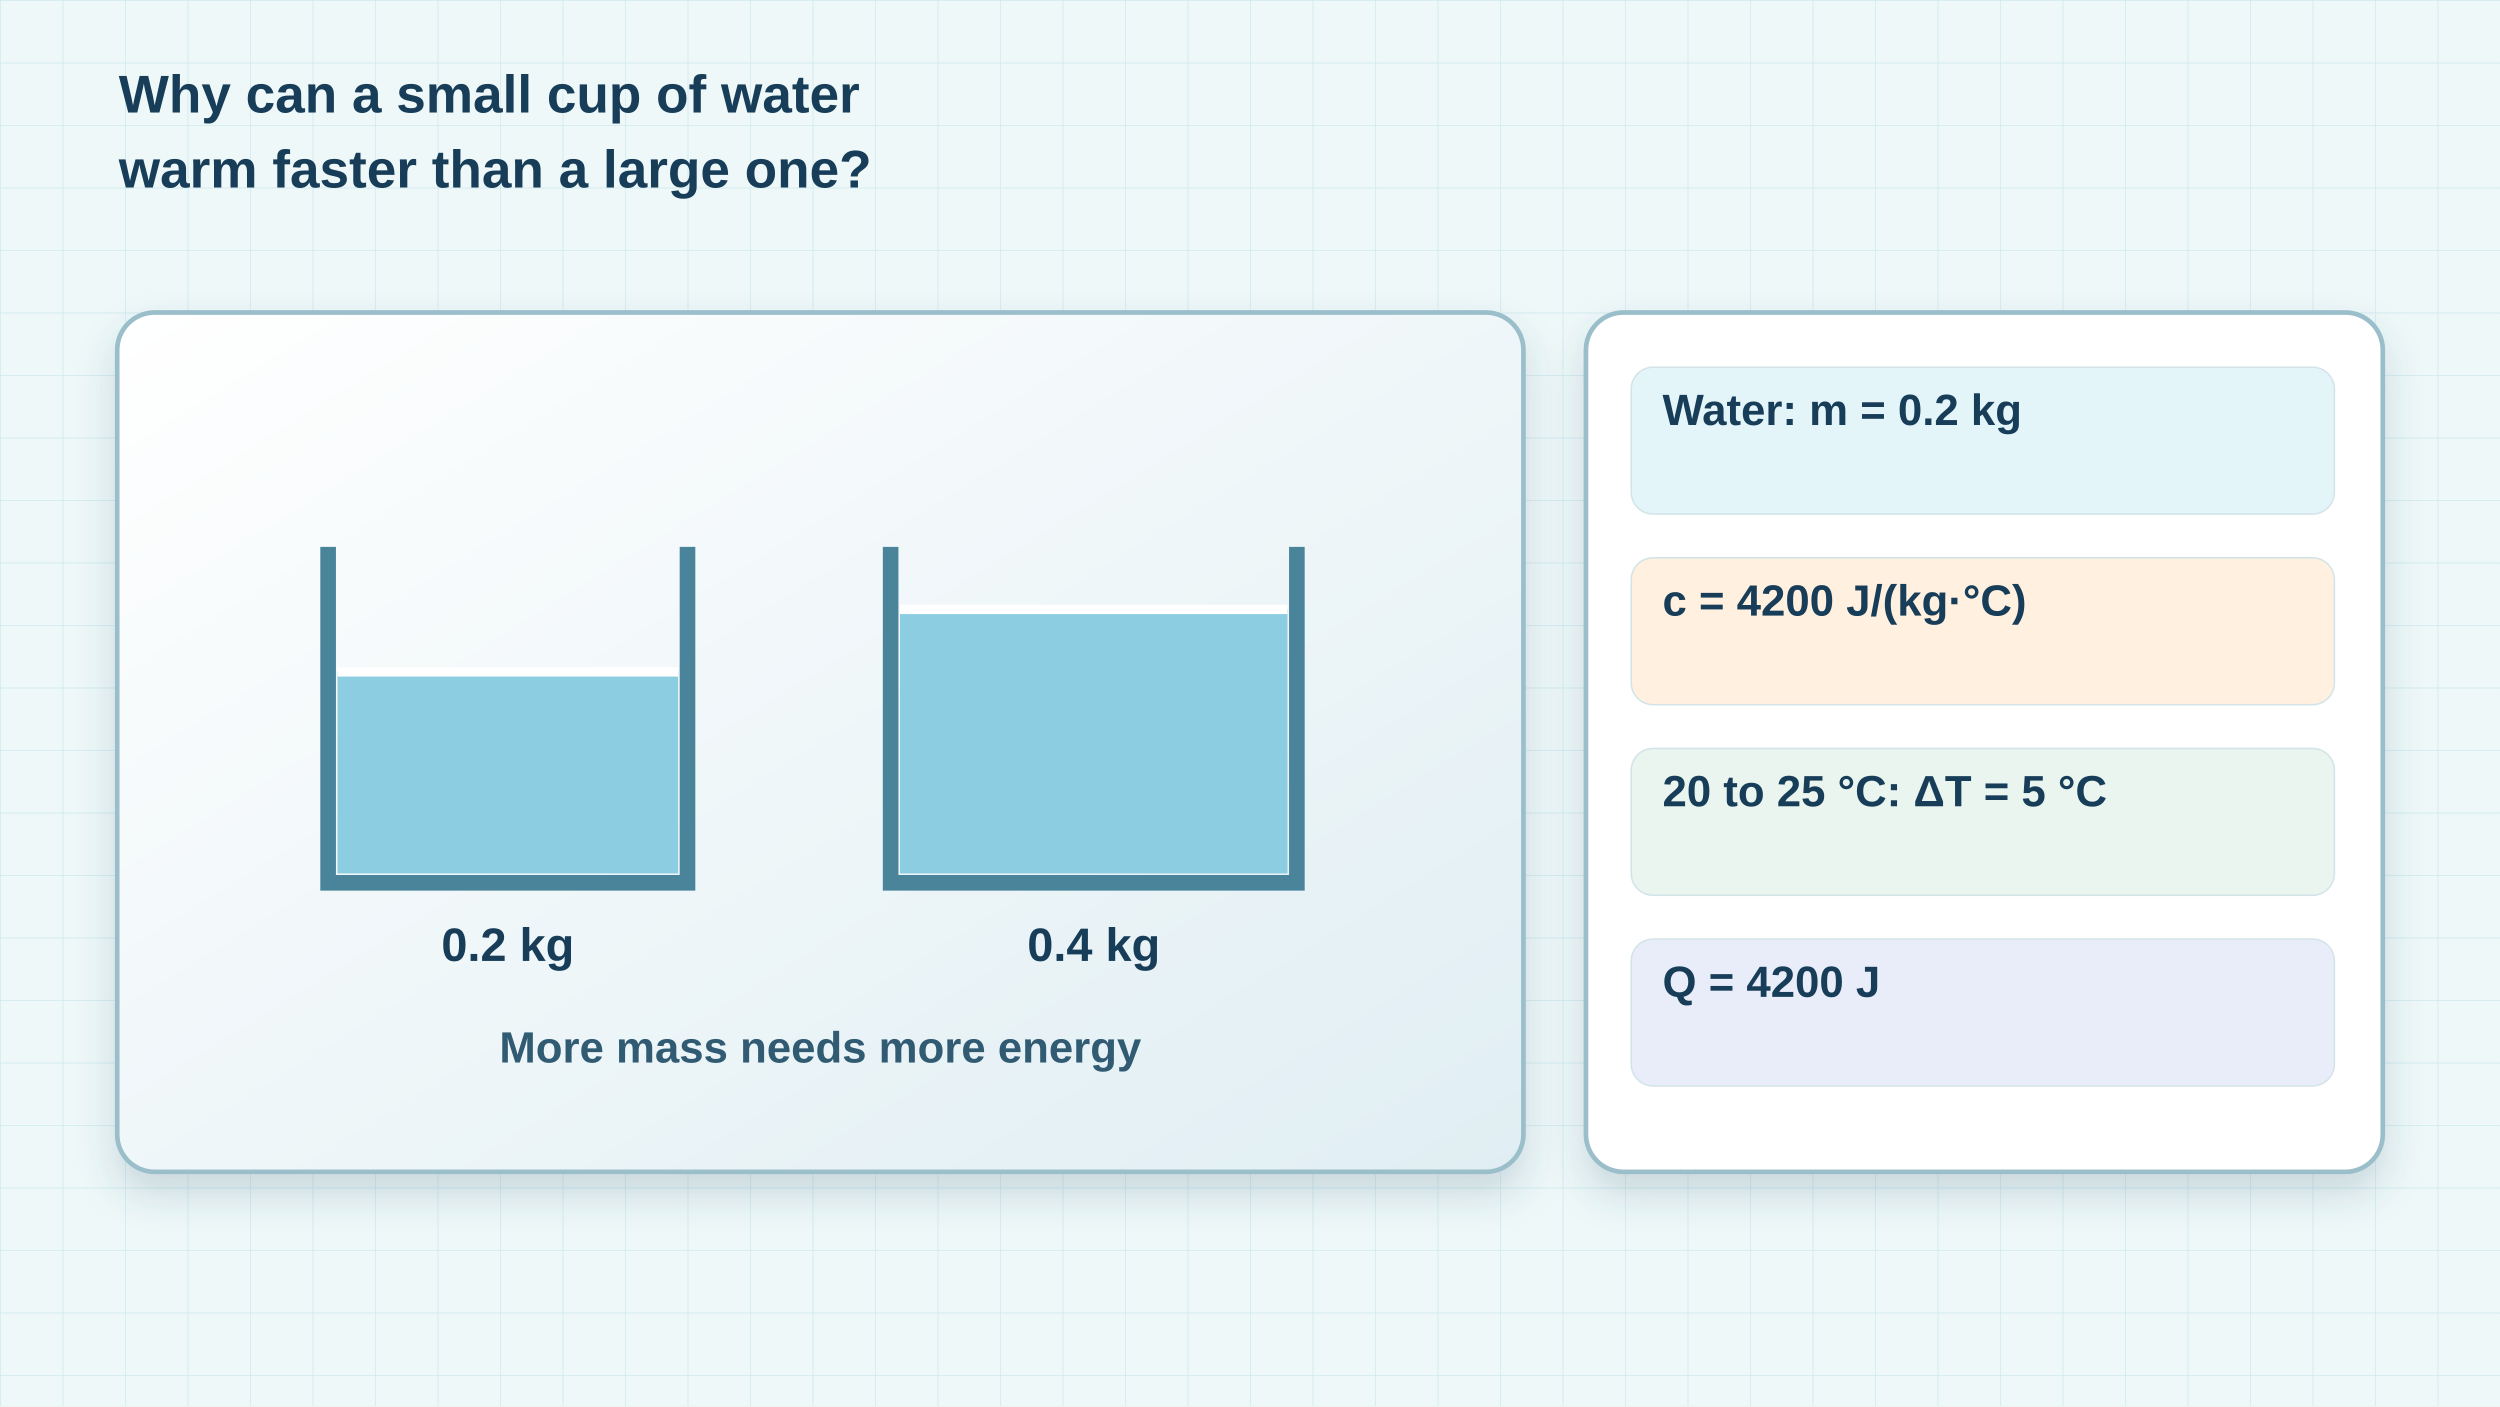
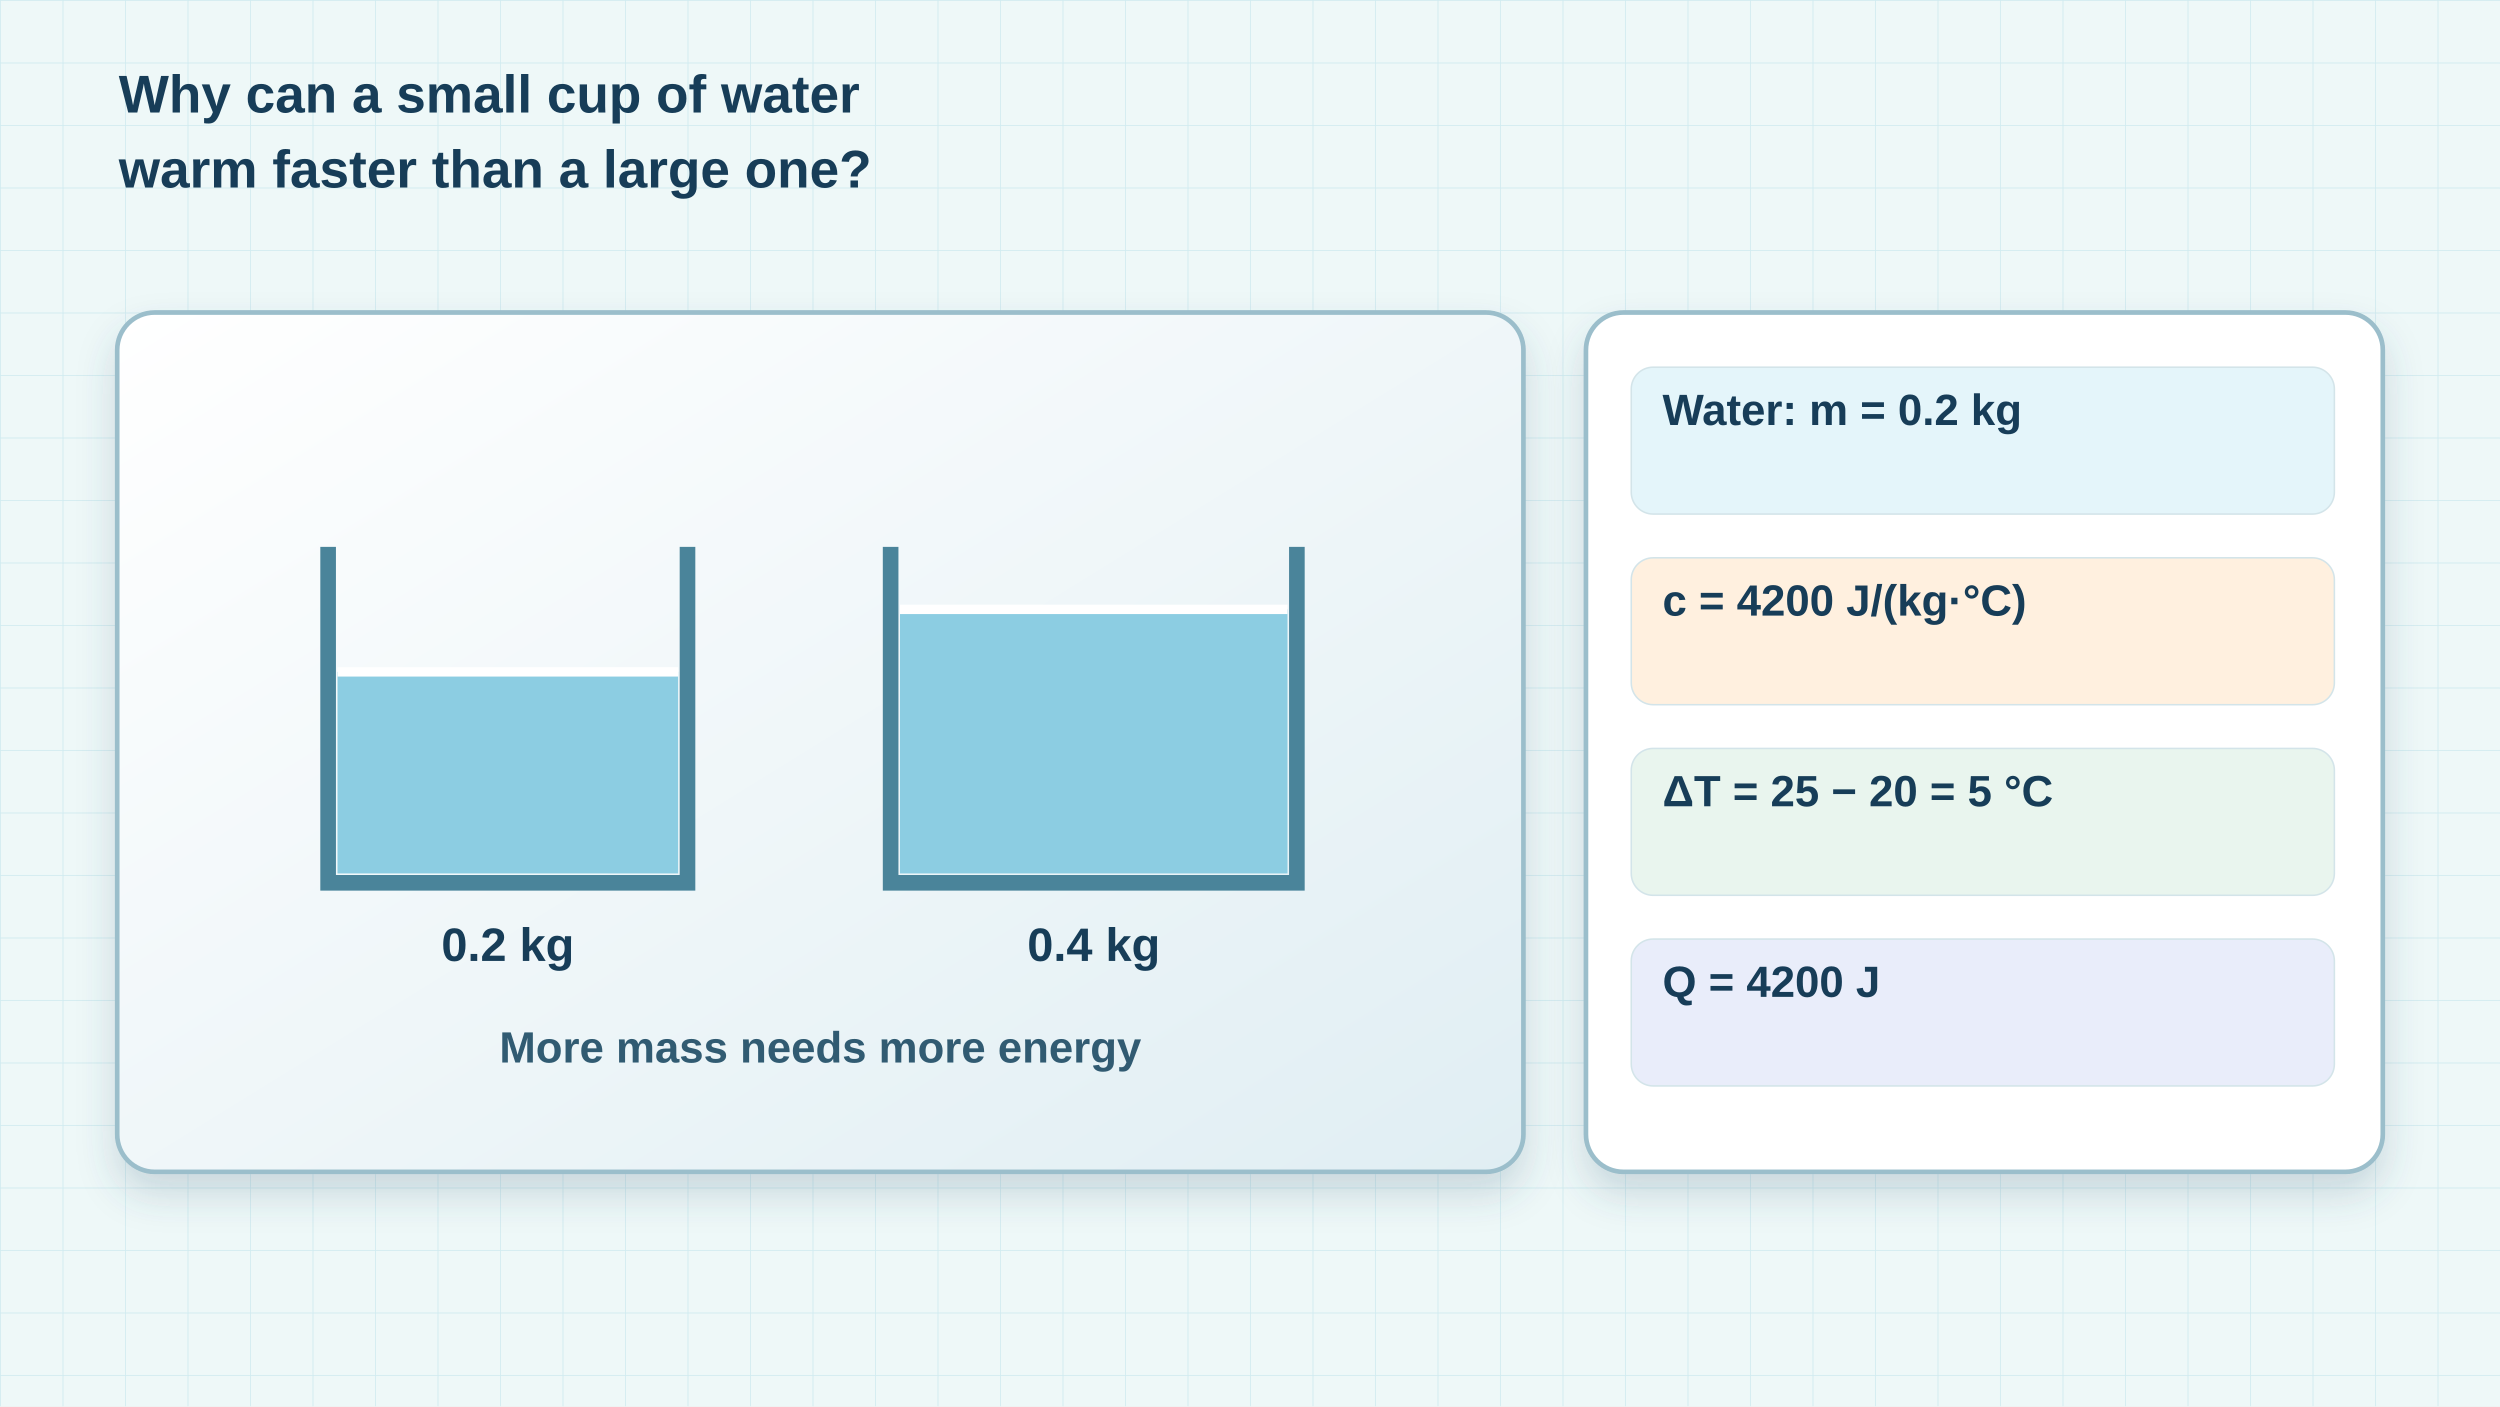
<svg xmlns="http://www.w3.org/2000/svg" width="1600" height="900" viewBox="0 0 1600 900" role="img" aria-labelledby="title desc">
  <defs>
    <pattern id="grid" width="40" height="40" patternUnits="userSpaceOnUse">
      <path d="M40 0H0V40" fill="none" stroke="#cfebf0" />
    </pattern>
    <filter id="shadow" x="-20%" y="-20%" width="150%" height="160%">
      <feDropShadow dx="0" dy="13" stdDeviation="12" flood-color="#375b74" flood-opacity=".2" />
    </filter>
    <linearGradient id="card" x2="1" y2="1">
      <stop stop-color="#fff" />
      <stop offset="1" stop-color="#e0eef3" />
    </linearGradient>
  </defs>
  <rect width="1600" height="900" fill="#eef8f8" />
  <rect width="1600" height="900" fill="url(#grid)" />
  <rect x="75" y="200" width="900" height="550" rx="24" fill="url(#card)" stroke="#9bbecb" stroke-width="3" filter="url(#shadow)" />
  <rect x="1015" y="200" width="510" height="550" rx="24" fill="#fff" stroke="#9bbecb" stroke-width="3" filter="url(#shadow)" />
  <text x="76" y="72" text-anchor="start" font-family="Arial,sans-serif" font-weight="650" font-size="34" fill="#173d58">Why can a small cup of water</text>
  <text x="76" y="120" text-anchor="start" font-family="Arial,sans-serif" font-weight="650" font-size="34" fill="#173d58">warm faster than a large one?</text>
  <rect x="1044" y="235" width="450" height="94" rx="14" fill="#e4f5fa" stroke="#d3e4e9" />
  <text x="1064" y="272" text-anchor="start" font-family="Arial,sans-serif" font-weight="650" font-size="28" fill="#173d58">Water: m = 0.2 kg</text>
  <rect x="1044" y="357" width="450" height="94" rx="14" fill="#fff0df" stroke="#d3e4e9" />
  <text x="1064" y="394" text-anchor="start" font-family="Arial,sans-serif" font-weight="650" font-size="28" fill="#173d58">c = 4200 J/(kg·°C)</text>
  <rect x="1044" y="479" width="450" height="94" rx="14" fill="#e9f5ee" stroke="#d3e4e9" />
-   <text x="1064" y="516" text-anchor="start" font-family="Arial,sans-serif" font-weight="650" font-size="28" fill="#173d58">20 to 25 °C: ΔT = 5 °C</text>
+   <text x="1064" y="516" text-anchor="start" font-family="Arial,sans-serif" font-weight="650" font-size="28" fill="#173d58">ΔT = 25 − 20 = 5 °C</text>
  <rect x="1044" y="601" width="450" height="94" rx="14" fill="#e9edfa" stroke="#d3e4e9" />
  <text x="1064" y="638" text-anchor="start" font-family="Arial,sans-serif" font-weight="650" font-size="28" fill="#173d58">Q = 4200 J</text>
  <path d="M210 350V565H440V350 M570 350V565H830V350" fill="none" stroke="#4a849a" stroke-width="10" />
  <path d="M216 430H434V559H216Z M576 390H824V559H576Z" fill="#8ccde2" />
  <path d="M216 430H434 M576 390H824" stroke="#fff" stroke-width="6" />
  <text x="325" y="615" text-anchor="middle" font-family="Arial,sans-serif" font-weight="650" font-size="30" fill="#173d58">0.2 kg</text>
  <text x="700" y="615" text-anchor="middle" font-family="Arial,sans-serif" font-weight="650" font-size="30" fill="#173d58">0.4 kg</text>
  <text x="525" y="680" text-anchor="middle" font-family="Arial,sans-serif" font-weight="650" font-size="28" fill="#315b72">More mass needs more energy</text>
</svg>
